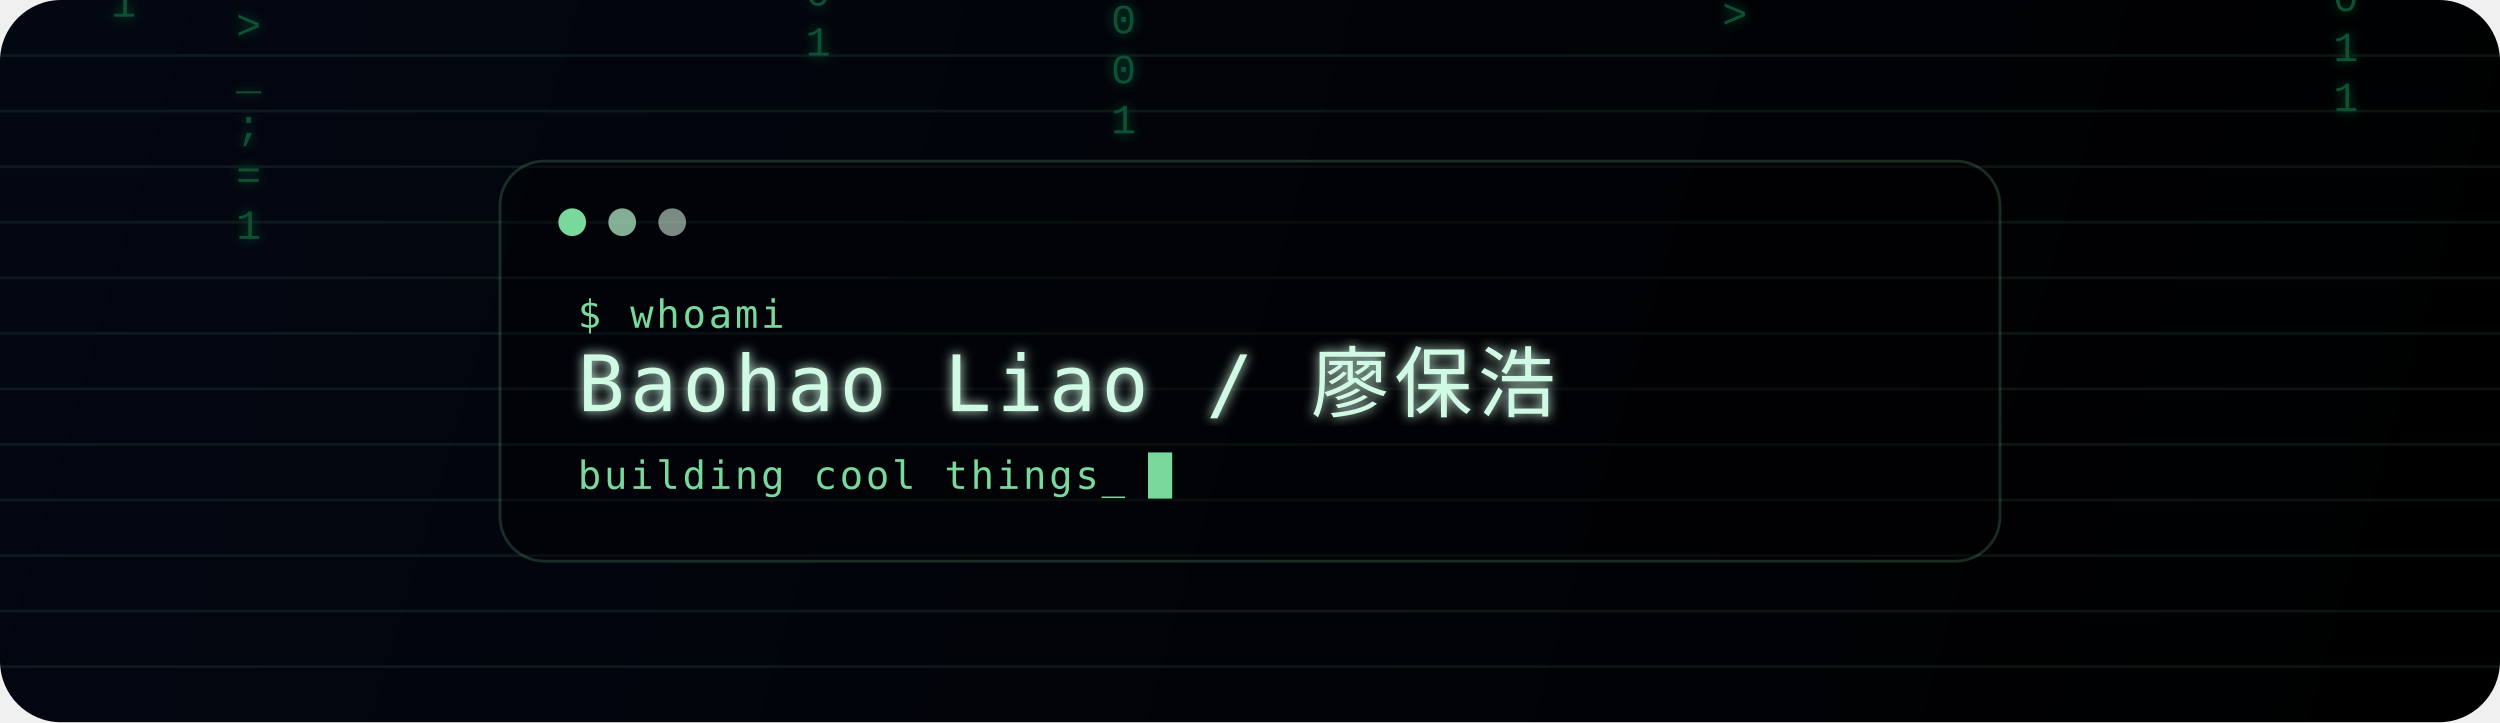
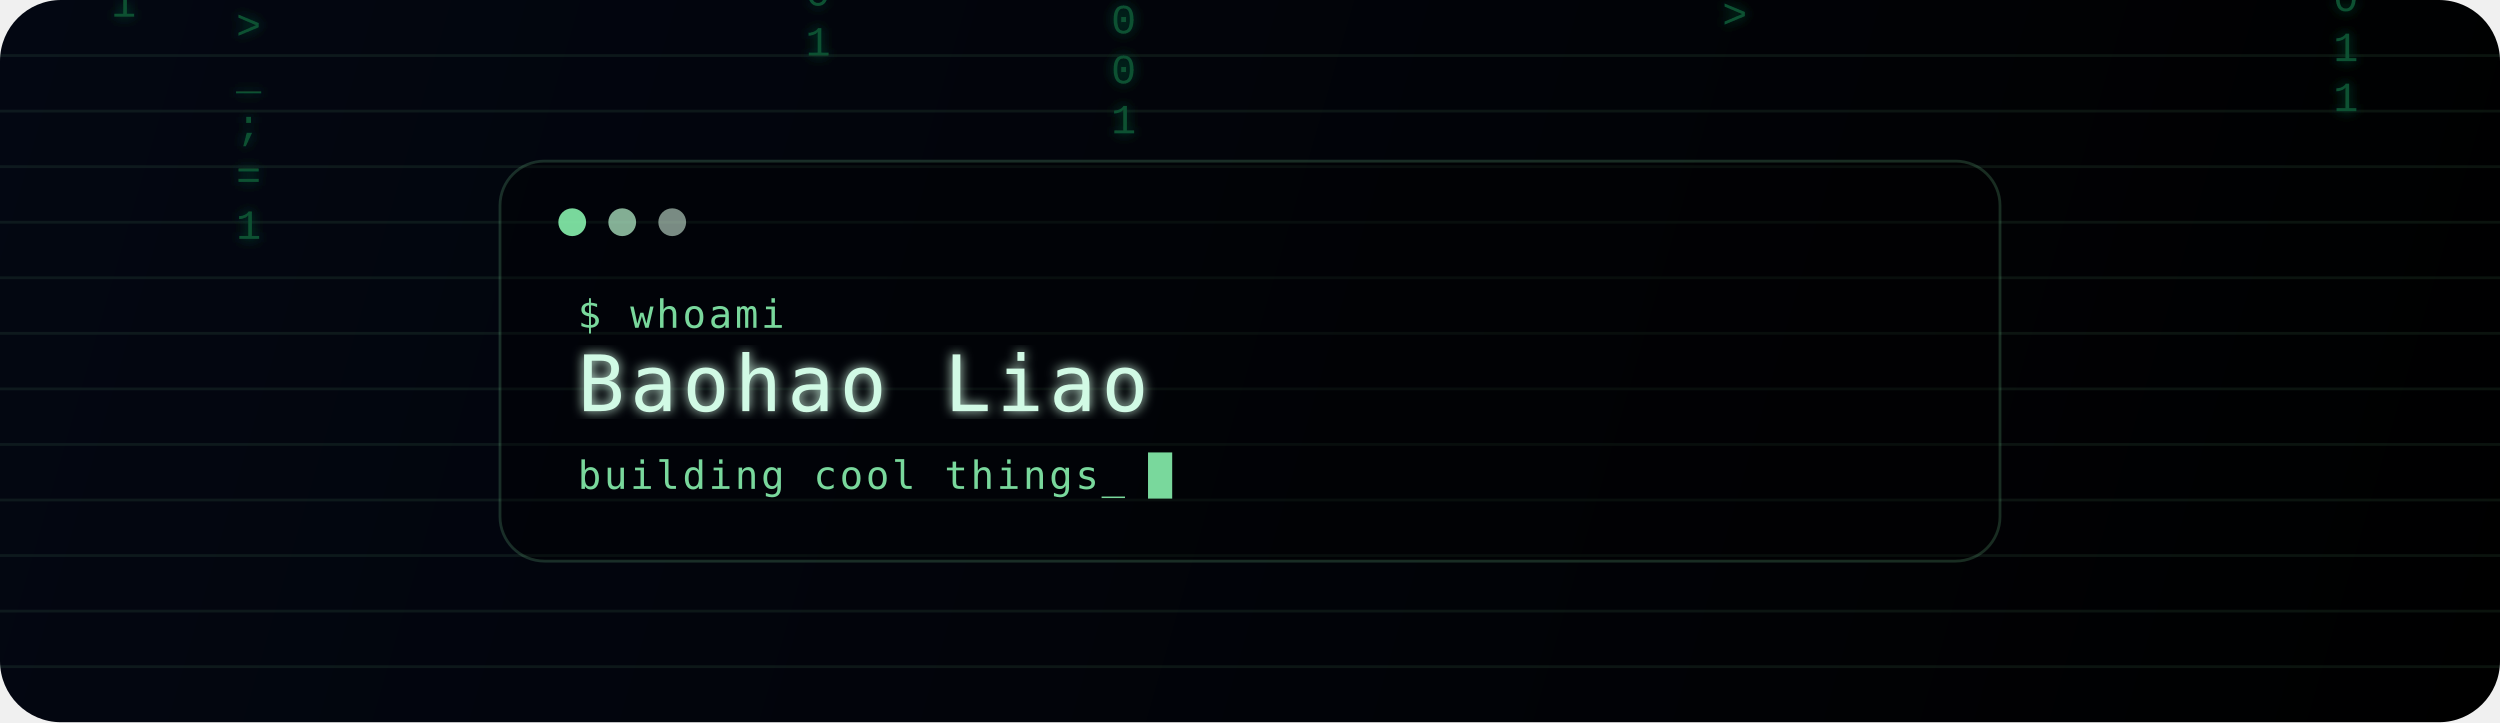
<svg xmlns="http://www.w3.org/2000/svg" width="900" height="260" viewBox="0 0 900 260" fill="none" role="img" aria-label="Animated terminal rain banner">
  <defs>
    <linearGradient id="bg" x1="0" y1="0" x2="900" y2="260" gradientUnits="userSpaceOnUse">
      <stop offset="0%" stop-color="#030712" />
      <stop offset="100%" stop-color="#000000" />
    </linearGradient>
    <filter id="glow">
      <feGaussianBlur stdDeviation="2.2" result="b" />
      <feMerge>
        <feMergeNode in="b" />
        <feMergeNode in="SourceGraphic" />
      </feMerge>
    </filter>
    <clipPath id="round">
      <rect width="900" height="260" rx="22" />
    </clipPath>
    <style>
      .bg { fill: url(#bg); }
      .rain { font-family: ui-monospace, SFMono-Regular, Menlo, Monaco, Consolas, "Liberation Mono", monospace; font-size: 15px; }
      .dim { fill: #0f5132; opacity: 0.35; }
      .mid { fill: #22c55e; opacity: 0.7; }
      .hot { fill: #dcfce7; opacity: 0.95; }
      .title { fill: #d1fae5; font-family: ui-monospace, SFMono-Regular, Menlo, Monaco, Consolas, monospace; font-size: 28px; letter-spacing: 2px; }
      .sub { fill: #86efac; font-family: ui-monospace, SFMono-Regular, Menlo, Monaco, Consolas, monospace; font-size: 14px; letter-spacing: 1px; opacity: 0.9; }
      .panel { fill: rgba(0,0,0,0.35); stroke: rgba(134,239,172,0.18); stroke-width: 1; }
    </style>
  </defs>
  <g clip-path="url(#round)">
    <rect width="900" height="260" class="bg" />
    <g opacity="0.08">
      <path d="M0 20H900M0 40H900M0 60H900M0 80H900M0 100H900M0 120H900M0 140H900M0 160H900M0 180H900M0 200H900M0 220H900M0 240H900" stroke="#86efac" />
    </g>
    <g class="rain" filter="url(#glow)">
      <text x="40" y="-120">
        <tspan class="hot">1</tspan>
        <tspan x="40" dy="18" class="mid">0</tspan>
        <tspan x="40" dy="18" class="mid">1</tspan>
        <tspan x="40" dy="18" class="dim">0</tspan>
        <tspan x="40" dy="18" class="dim">1</tspan>
        <tspan x="40" dy="18" class="dim">1</tspan>
        <tspan x="40" dy="18" class="dim">0</tspan>
        <tspan x="40" dy="18" class="dim">1</tspan>
        <animateTransform attributeName="transform" type="translate" from="0 0" to="0 420" dur="4.4s" repeatCount="indefinite" />
      </text>
      <text x="85" y="-40">
        <tspan class="hot">#</tspan>
        <tspan x="85" dy="18" class="mid">{</tspan>
        <tspan x="85" dy="18" class="mid">/</tspan>
        <tspan x="85" dy="18" class="dim">&gt;</tspan>
        <tspan x="85" dy="18" class="dim">_</tspan>
        <tspan x="85" dy="18" class="dim">;</tspan>
        <tspan x="85" dy="18" class="dim">=</tspan>
        <tspan x="85" dy="18" class="dim">1</tspan>
        <animateTransform attributeName="transform" type="translate" from="0 0" to="0 380" dur="5.7s" repeatCount="indefinite" />
      </text>
      <text x="130" y="-160">
        <tspan class="hot">0</tspan>
        <tspan x="130" dy="18" class="mid">1</tspan>
        <tspan x="130" dy="18" class="mid">0</tspan>
        <tspan x="130" dy="18" class="dim">0</tspan>
        <tspan x="130" dy="18" class="dim">1</tspan>
        <tspan x="130" dy="18" class="dim">1</tspan>
        <tspan x="130" dy="18" class="dim">0</tspan>
        <animateTransform attributeName="transform" type="translate" from="0 0" to="0 430" dur="4.9s" repeatCount="indefinite" />
      </text>
      <text x="180" y="-90">
        <tspan class="hot">$</tspan>
        <tspan x="180" dy="18" class="mid">c</tspan>
        <tspan x="180" dy="18" class="mid">d</tspan>
        <tspan x="180" dy="18" class="dim">~</tspan>
        <tspan x="180" dy="18" class="dim">/</tspan>
        <tspan x="180" dy="18" class="dim">&gt;</tspan>
        <animateTransform attributeName="transform" type="translate" from="0 0" to="0 395" dur="6.1s" repeatCount="indefinite" />
      </text>
      <text x="235" y="-130">
        <tspan class="hot">1</tspan>
        <tspan x="235" dy="18" class="mid">1</tspan>
        <tspan x="235" dy="18" class="mid">0</tspan>
        <tspan x="235" dy="18" class="dim">1</tspan>
        <tspan x="235" dy="18" class="dim">0</tspan>
        <tspan x="235" dy="18" class="dim">1</tspan>
        <tspan x="235" dy="18" class="dim">0</tspan>
        <animateTransform attributeName="transform" type="translate" from="0 0" to="0 410" dur="5.1s" repeatCount="indefinite" />
      </text>
      <text x="290" y="-70">
        <tspan class="hot">&lt;</tspan>
        <tspan x="290" dy="18" class="mid">/</tspan>
        <tspan x="290" dy="18" class="mid">&gt;</tspan>
        <tspan x="290" dy="18" class="dim">_</tspan>
        <tspan x="290" dy="18" class="dim">0</tspan>
        <tspan x="290" dy="18" class="dim">1</tspan>
        <animateTransform attributeName="transform" type="translate" from="0 0" to="0 360" dur="5.8s" repeatCount="indefinite" />
      </text>
      <text x="345" y="-150">
        <tspan class="hot">r</tspan>
        <tspan x="345" dy="18" class="mid">m</tspan>
        <tspan x="345" dy="18" class="mid">-</tspan>
        <tspan x="345" dy="18" class="dim">r</tspan>
        <tspan x="345" dy="18" class="dim">f</tspan>
        <tspan x="345" dy="18" class="dim">*</tspan>
        <animateTransform attributeName="transform" type="translate" from="0 0" to="0 430" dur="6.6s" repeatCount="indefinite" />
      </text>
      <text x="400" y="-60">
        <tspan class="hot">1</tspan>
        <tspan x="400" dy="18" class="mid">0</tspan>
        <tspan x="400" dy="18" class="mid">1</tspan>
        <tspan x="400" dy="18" class="dim">1</tspan>
        <tspan x="400" dy="18" class="dim">0</tspan>
        <tspan x="400" dy="18" class="dim">0</tspan>
        <tspan x="400" dy="18" class="dim">1</tspan>
        <animateTransform attributeName="transform" type="translate" from="0 0" to="0 355" dur="4.2s" repeatCount="indefinite" />
      </text>
      <text x="455" y="-180">
        <tspan class="hot">g</tspan>
        <tspan x="455" dy="18" class="mid">i</tspan>
        <tspan x="455" dy="18" class="mid">t</tspan>
        <tspan x="455" dy="18" class="dim">p</tspan>
        <tspan x="455" dy="18" class="dim">u</tspan>
        <tspan x="455" dy="18" class="dim">s</tspan>
        <tspan x="455" dy="18" class="dim">h</tspan>
        <animateTransform attributeName="transform" type="translate" from="0 0" to="0 450" dur="6.9s" repeatCount="indefinite" />
      </text>
      <text x="510" y="-100">
        <tspan class="hot">0</tspan>
        <tspan x="510" dy="18" class="mid">1</tspan>
        <tspan x="510" dy="18" class="mid">1</tspan>
        <tspan x="510" dy="18" class="dim">0</tspan>
        <tspan x="510" dy="18" class="dim">1</tspan>
        <tspan x="510" dy="18" class="dim">0</tspan>
        <animateTransform attributeName="transform" type="translate" from="0 0" to="0 390" dur="4.8s" repeatCount="indefinite" />
      </text>
      <text x="565" y="-140">
        <tspan class="hot">$</tspan>
        <tspan x="565" dy="18" class="mid">n</tspan>
        <tspan x="565" dy="18" class="mid">p</tspan>
        <tspan x="565" dy="18" class="dim">m</tspan>
        <tspan x="565" dy="18" class="dim">i</tspan>
        <animateTransform attributeName="transform" type="translate" from="0 0" to="0 420" dur="5.4s" repeatCount="indefinite" />
      </text>
      <text x="620" y="-80">
        <tspan class="hot">{</tspan>
        <tspan x="620" dy="18" class="mid">}</tspan>
        <tspan x="620" dy="18" class="mid">[</tspan>
        <tspan x="620" dy="18" class="dim">]</tspan>
        <tspan x="620" dy="18" class="dim">&lt;</tspan>
        <tspan x="620" dy="18" class="dim">&gt;</tspan>
        <animateTransform attributeName="transform" type="translate" from="0 0" to="0 365" dur="5.9s" repeatCount="indefinite" />
      </text>
      <text x="675" y="-170">
        <tspan class="hot">1</tspan>
        <tspan x="675" dy="18" class="mid">0</tspan>
        <tspan x="675" dy="18" class="mid">0</tspan>
        <tspan x="675" dy="18" class="dim">1</tspan>
        <tspan x="675" dy="18" class="dim">1</tspan>
        <tspan x="675" dy="18" class="dim">0</tspan>
        <tspan x="675" dy="18" class="dim">1</tspan>
        <animateTransform attributeName="transform" type="translate" from="0 0" to="0 445" dur="4.6s" repeatCount="indefinite" />
      </text>
      <text x="730" y="-95">
        <tspan class="hot">&gt;</tspan>
        <tspan x="730" dy="18" class="mid">_</tspan>
        <tspan x="730" dy="18" class="mid">_</tspan>
        <tspan x="730" dy="18" class="dim">|</tspan>
        <tspan x="730" dy="18" class="dim">|</tspan>
        <tspan x="730" dy="18" class="dim">1</tspan>
        <animateTransform attributeName="transform" type="translate" from="0 0" to="0 380" dur="5.2s" repeatCount="indefinite" />
      </text>
      <text x="785" y="-150">
        <tspan class="hot">c</tspan>
        <tspan x="785" dy="18" class="mid">u</tspan>
        <tspan x="785" dy="18" class="mid">r</tspan>
        <tspan x="785" dy="18" class="dim">l</tspan>
        <tspan x="785" dy="18" class="dim">-</tspan>
        <tspan x="785" dy="18" class="dim">s</tspan>
        <animateTransform attributeName="transform" type="translate" from="0 0" to="0 430" dur="6.3s" repeatCount="indefinite" />
      </text>
      <text x="840" y="-50">
        <tspan class="hot">1</tspan>
        <tspan x="840" dy="18" class="mid">0</tspan>
        <tspan x="840" dy="18" class="mid">1</tspan>
        <tspan x="840" dy="18" class="dim">0</tspan>
        <tspan x="840" dy="18" class="dim">1</tspan>
        <tspan x="840" dy="18" class="dim">1</tspan>
        <animateTransform attributeName="transform" type="translate" from="0 0" to="0 340" dur="4.5s" repeatCount="indefinite" />
      </text>
    </g>
    <rect x="180" y="58" width="540" height="144" rx="16" class="panel" />
    <circle cx="206" cy="80" r="5" fill="#86efac" opacity="0.9" />
    <circle cx="224" cy="80" r="5" fill="#bbf7d0" opacity="0.7" />
    <circle cx="242" cy="80" r="5" fill="#dcfce7" opacity="0.55" />
    <text x="208" y="118" class="sub">
      <tspan>$ whoami</tspan>
    </text>
    <text x="208" y="148" class="title" filter="url(#glow)">
-       <tspan>Baohao Liao / 廖保浩</tspan>
+       <tspan>Baohao Liao</tspan>
      <animate attributeName="opacity" values="0.88;1;0.88" dur="2.8s" repeatCount="indefinite" />
    </text>
    <text x="208" y="176" class="sub">
      <tspan>building cool things_</tspan>
      <tspan opacity="1">█
        <animate attributeName="opacity" values="1;0;1" dur="1s" repeatCount="indefinite" />
      </tspan>
    </text>
    <rect x="-220" y="0" width="220" height="260" fill="white" opacity="0.045" transform="skewX(-18)">
      <animate attributeName="x" values="-260;980" dur="4.8s" repeatCount="indefinite" />
    </rect>
  </g>
</svg>
